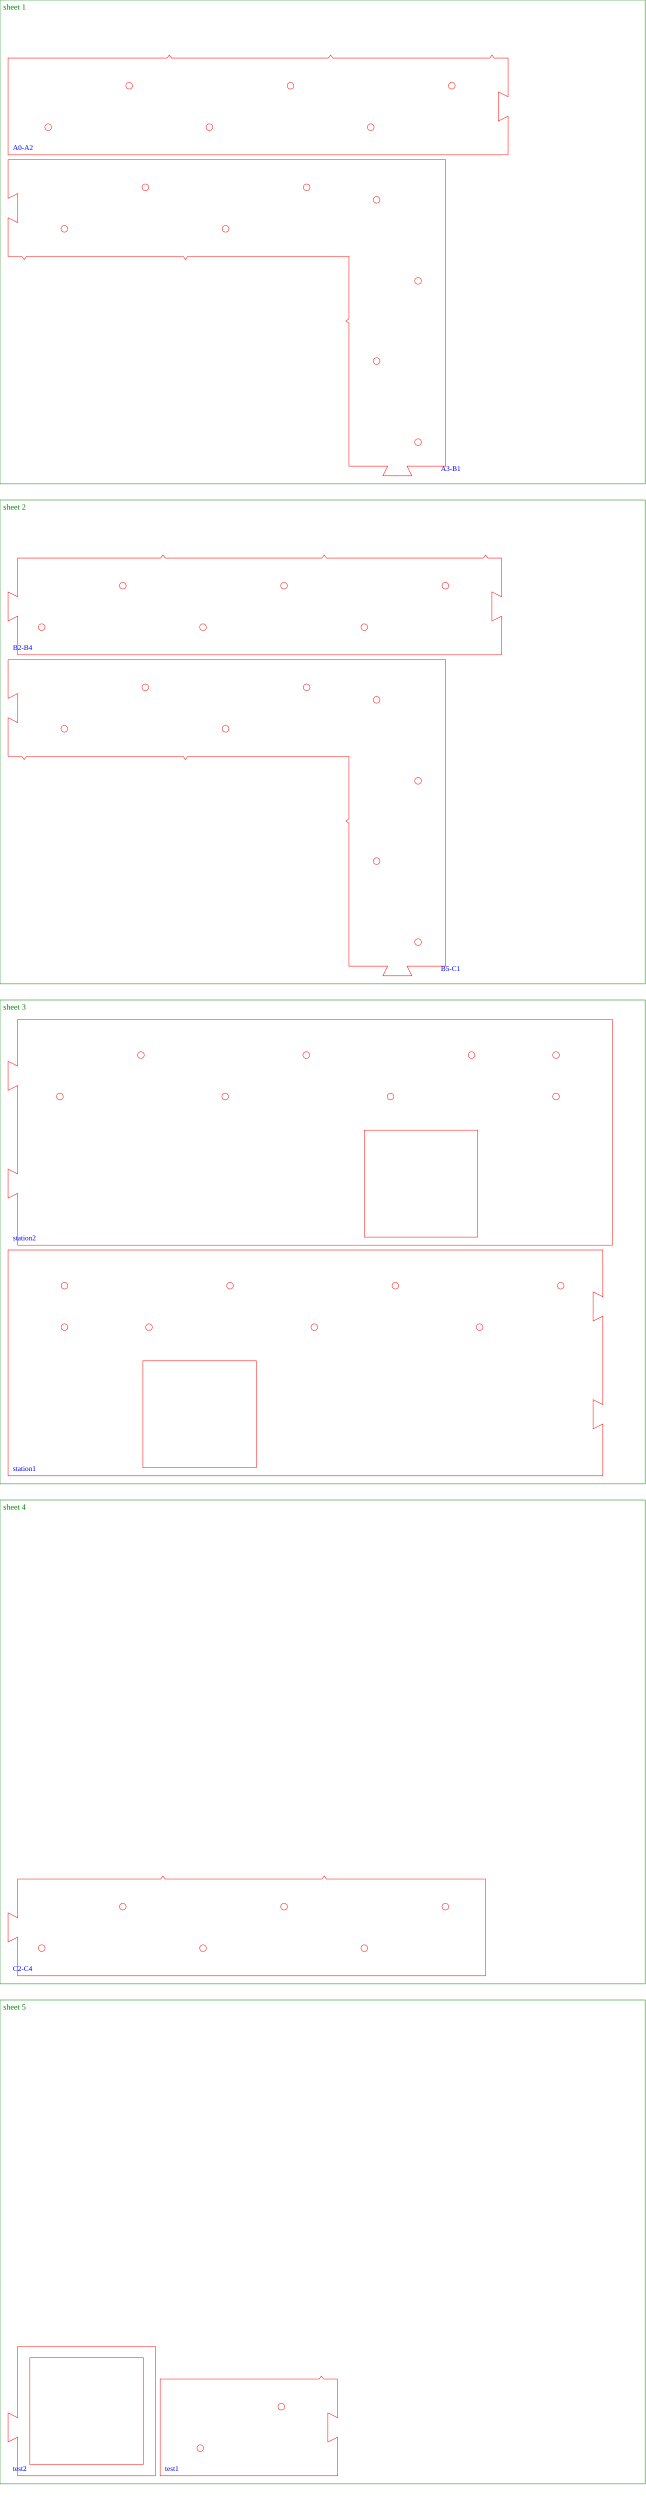
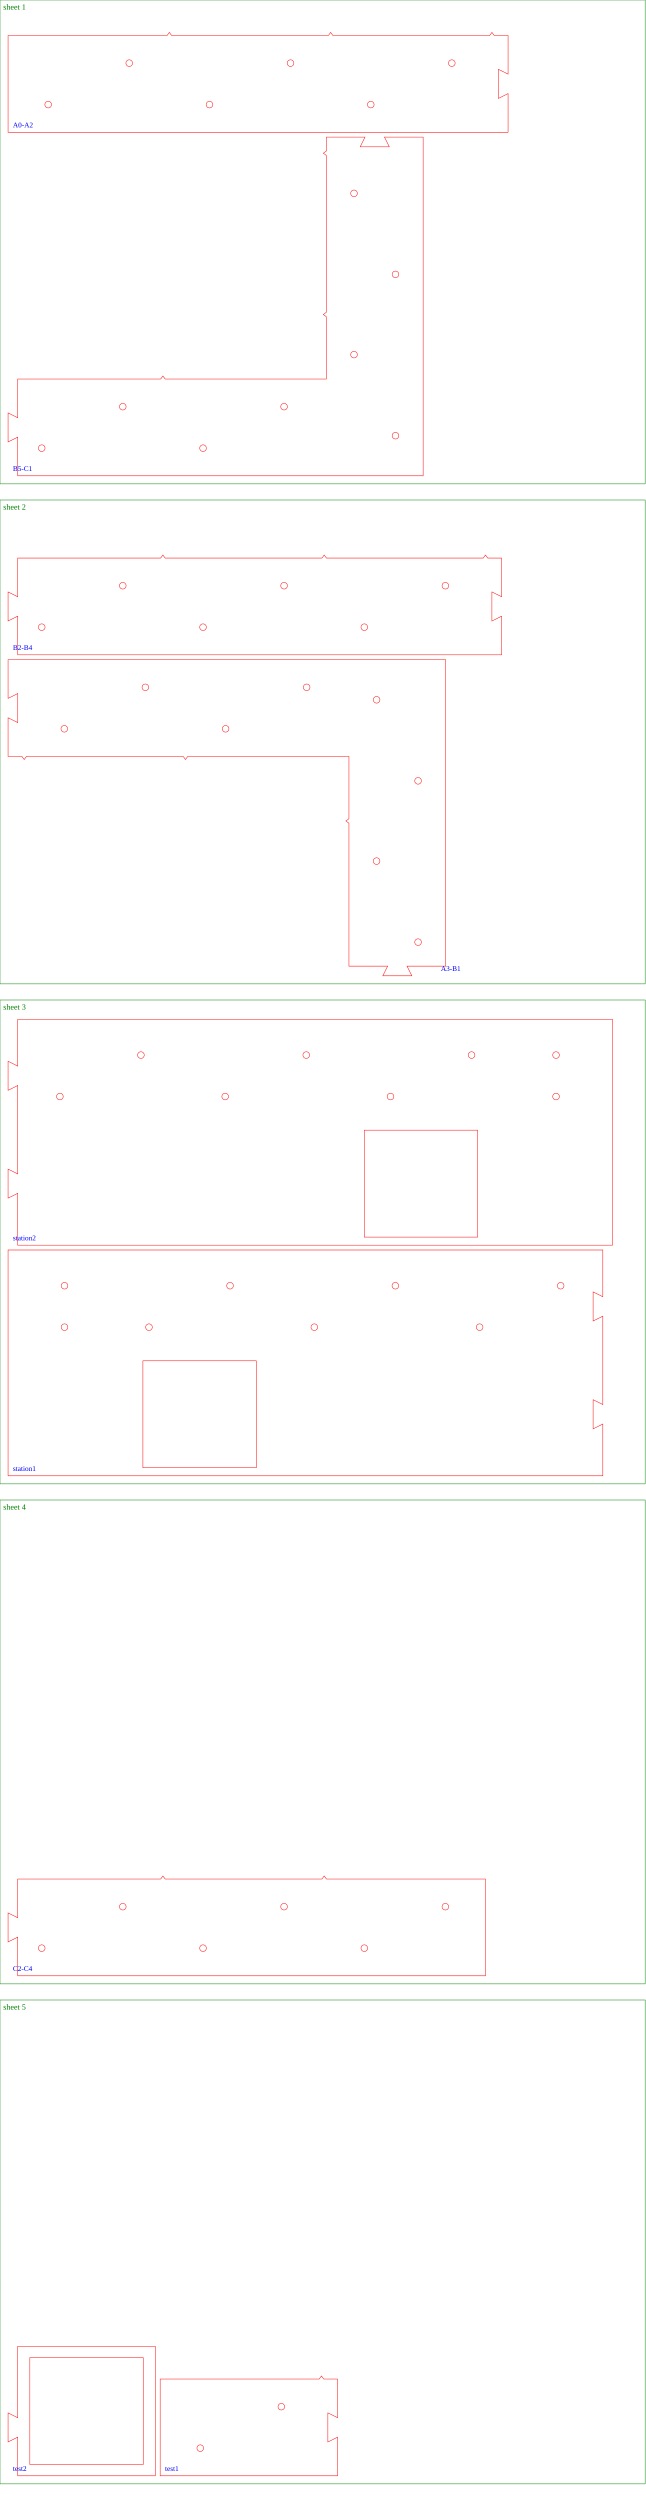
<svg xmlns="http://www.w3.org/2000/svg" width="800mm" height="3100mm" viewBox="0 0 800 3100">
  <g fill="none" stroke-width="0.6">
    <rect x="0" y="0.0" width="800" height="600" stroke="green" />
    <text x="4" y="12.0" font-size="10" fill="green">sheet 1</text>
-     <polygon stroke="red" points="552.69,578.00 552.69,198.00 10.00,198.00 10.00,245.95 22.05,239.95 22.05,276.05 10.00,270.05 10.00,318.00 27.20,318.00 30.00,321.80 32.80,318.00 227.20,318.00 230.00,321.80 232.80,318.00 432.69,318.00 432.69,395.20 428.89,398.00 432.69,400.80 432.69,578.00 480.69,578.00 474.69,590.00 510.69,590.00 504.69,578.00" />
-     <circle cx="518.40" cy="548.25" r="4.15" stroke="red" />
-     <circle cx="466.98" cy="447.75" r="4.15" stroke="red" />
-     <circle cx="518.40" cy="348.25" r="4.15" stroke="red" />
-     <circle cx="466.98" cy="247.75" r="4.15" stroke="red" />
-     <circle cx="380.25" cy="232.29" r="4.15" stroke="red" />
-     <circle cx="279.75" cy="283.71" r="4.15" stroke="red" />
-     <circle cx="180.25" cy="232.29" r="4.15" stroke="red" />
-     <circle cx="79.75" cy="283.71" r="4.15" stroke="red" />
-     <text x="546.7" y="584.0" font-size="9" fill="blue">A3-B1</text>
-     <polygon stroke="red" points="10.00,192.00 630.00,192.00 630.00,144.05 617.95,150.05 617.95,113.95 630.00,119.95 630.00,72.00 612.80,72.00 610.00,68.20 607.20,72.00 412.80,72.00 410.00,68.20 407.20,72.00 212.80,72.00 210.00,68.20 207.20,72.00 10.00,72.00" />
-     <circle cx="59.75" cy="157.71" r="4.15" stroke="red" />
-     <circle cx="160.25" cy="106.29" r="4.15" stroke="red" />
-     <circle cx="259.75" cy="157.71" r="4.15" stroke="red" />
-     <circle cx="360.25" cy="106.29" r="4.15" stroke="red" />
-     <circle cx="459.75" cy="157.71" r="4.15" stroke="red" />
-     <circle cx="560.25" cy="106.29" r="4.15" stroke="red" />
-     <text x="16.0" y="186.0" font-size="9" fill="blue">A0-A2</text>
+     <polygon stroke="red" points="22.00,590.00 524.69,590.00 524.69,170.00 476.74,170.00 482.74,182.05 446.64,182.05 452.64,170.00 404.69,170.00 404.69,187.20 400.89,190.00 404.69,192.80 404.69,387.20 400.89,390.00 404.69,392.80 404.69,470.00 204.80,470.00 202.00,466.20 199.20,470.00 22.00,470.00 22.00,518.00 10.00,512.00 10.00,548.00 22.00,542.00" />
+     <circle cx="51.75" cy="555.71" r="4.15" stroke="red" />
+     <circle cx="152.25" cy="504.29" r="4.15" stroke="red" />
+     <circle cx="251.75" cy="555.71" r="4.15" stroke="red" />
+     <circle cx="352.25" cy="504.29" r="4.15" stroke="red" />
+     <circle cx="490.40" cy="540.25" r="4.15" stroke="red" />
+     <circle cx="438.98" cy="439.75" r="4.15" stroke="red" />
+     <circle cx="490.40" cy="340.25" r="4.15" stroke="red" />
+     <circle cx="438.98" cy="239.75" r="4.15" stroke="red" />
+     <text x="16.0" y="584.0" font-size="9" fill="blue">B5-C1</text>
+     <polygon stroke="red" points="10.00,164.00 630.00,164.00 630.00,116.05 617.95,122.05 617.95,85.95 630.00,91.95 630.00,44.00 612.80,44.00 610.00,40.20 607.20,44.00 412.80,44.00 410.00,40.20 407.20,44.00 212.80,44.00 210.00,40.20 207.20,44.00 10.00,44.00" />
+     <circle cx="59.75" cy="129.71" r="4.15" stroke="red" />
+     <circle cx="160.25" cy="78.29" r="4.15" stroke="red" />
+     <circle cx="259.75" cy="129.71" r="4.15" stroke="red" />
+     <circle cx="360.25" cy="78.29" r="4.15" stroke="red" />
+     <circle cx="459.75" cy="129.71" r="4.15" stroke="red" />
+     <circle cx="560.25" cy="78.29" r="4.15" stroke="red" />
+     <text x="16.0" y="158.0" font-size="9" fill="blue">A0-A2</text>
    <rect x="0" y="620.0" width="800" height="600" stroke="green" />
    <text x="4" y="632.0" font-size="10" fill="green">sheet 2</text>
    <polygon stroke="red" points="552.69,1198.00 552.69,818.00 10.00,818.00 10.00,865.95 22.05,859.95 22.05,896.05 10.00,890.05 10.00,938.00 27.20,938.00 30.00,941.80 32.80,938.00 227.20,938.00 230.00,941.80 232.80,938.00 432.69,938.00 432.69,1015.20 428.89,1018.00 432.69,1020.80 432.69,1198.00 480.69,1198.00 474.69,1210.00 510.69,1210.00 504.69,1198.00" />
    <circle cx="518.40" cy="1168.25" r="4.15" stroke="red" />
    <circle cx="466.98" cy="1067.75" r="4.15" stroke="red" />
    <circle cx="518.40" cy="968.25" r="4.15" stroke="red" />
    <circle cx="466.98" cy="867.75" r="4.15" stroke="red" />
    <circle cx="380.25" cy="852.29" r="4.15" stroke="red" />
    <circle cx="279.75" cy="903.71" r="4.15" stroke="red" />
    <circle cx="180.25" cy="852.29" r="4.15" stroke="red" />
    <circle cx="79.75" cy="903.71" r="4.15" stroke="red" />
-     <text x="546.7" y="1204.0" font-size="9" fill="blue">B5-C1</text>
+     <text x="546.7" y="1204.0" font-size="9" fill="blue">A3-B1</text>
    <polygon stroke="red" points="22.00,812.00 622.00,812.00 622.00,764.05 609.95,770.05 609.95,733.95 622.00,739.95 622.00,692.00 604.80,692.00 602.00,688.20 599.20,692.00 404.80,692.00 402.00,688.20 399.20,692.00 204.80,692.00 202.00,688.20 199.20,692.00 22.00,692.00 22.00,740.00 10.00,734.00 10.00,770.00 22.00,764.00" />
    <circle cx="51.75" cy="777.71" r="4.15" stroke="red" />
    <circle cx="152.25" cy="726.29" r="4.15" stroke="red" />
    <circle cx="251.75" cy="777.71" r="4.15" stroke="red" />
    <circle cx="352.25" cy="726.29" r="4.15" stroke="red" />
    <circle cx="451.75" cy="777.71" r="4.15" stroke="red" />
    <circle cx="552.25" cy="726.29" r="4.15" stroke="red" />
    <text x="16.0" y="806.0" font-size="9" fill="blue">B2-B4</text>
    <rect x="0" y="1240.0" width="800" height="600" stroke="green" />
    <text x="4" y="1252.0" font-size="10" fill="green">sheet 3</text>
    <polygon stroke="red" points="10.00,1830.00 747.50,1830.00 747.50,1765.75 735.45,1771.75 735.45,1735.65 747.50,1741.65 747.50,1632.05 735.45,1638.05 735.45,1601.95 747.50,1607.95 747.50,1550.00 10.00,1550.00" />
    <circle cx="80.00" cy="1645.71" r="4.15" stroke="red" />
    <circle cx="80.00" cy="1594.29" r="4.15" stroke="red" />
    <circle cx="184.75" cy="1645.71" r="4.15" stroke="red" />
    <circle cx="285.25" cy="1594.29" r="4.15" stroke="red" />
    <circle cx="389.75" cy="1645.71" r="4.15" stroke="red" />
    <circle cx="490.25" cy="1594.29" r="4.15" stroke="red" />
    <circle cx="594.75" cy="1645.71" r="4.15" stroke="red" />
    <circle cx="695.25" cy="1594.29" r="4.15" stroke="red" />
    <polygon stroke="red" points="177.20,1820.00 317.80,1820.00 317.80,1687.40 177.20,1687.40" />
    <text x="16.0" y="1824.0" font-size="9" fill="blue">station1</text>
    <polygon stroke="red" points="22.00,1544.00 759.50,1544.00 759.50,1264.00 22.00,1264.00 22.00,1322.00 10.00,1316.00 10.00,1352.00 22.00,1346.00 22.00,1455.70 10.00,1449.70 10.00,1485.70 22.00,1479.70" />
    <circle cx="74.25" cy="1359.71" r="4.15" stroke="red" />
    <circle cx="174.75" cy="1308.29" r="4.15" stroke="red" />
    <circle cx="279.25" cy="1359.71" r="4.15" stroke="red" />
    <circle cx="379.75" cy="1308.29" r="4.15" stroke="red" />
    <circle cx="484.25" cy="1359.71" r="4.15" stroke="red" />
    <circle cx="584.75" cy="1308.29" r="4.15" stroke="red" />
    <circle cx="689.50" cy="1359.71" r="4.15" stroke="red" />
    <circle cx="689.50" cy="1308.29" r="4.15" stroke="red" />
    <polygon stroke="red" points="451.70,1534.00 592.30,1534.00 592.30,1401.40 451.70,1401.40" />
    <text x="16.0" y="1538.0" font-size="9" fill="blue">station2</text>
    <rect x="0" y="1860.0" width="800" height="600" stroke="green" />
    <text x="4" y="1872.0" font-size="10" fill="green">sheet 4</text>
    <polygon stroke="red" points="22.00,2450.00 602.00,2450.00 602.00,2330.00 404.80,2330.00 402.00,2326.20 399.20,2330.00 204.80,2330.00 202.00,2326.20 199.20,2330.00 22.00,2330.00 22.00,2378.00 10.00,2372.00 10.00,2408.00 22.00,2402.00" />
    <circle cx="51.75" cy="2415.71" r="4.15" stroke="red" />
    <circle cx="152.25" cy="2364.29" r="4.15" stroke="red" />
    <circle cx="251.75" cy="2415.71" r="4.15" stroke="red" />
    <circle cx="352.25" cy="2364.29" r="4.15" stroke="red" />
    <circle cx="451.75" cy="2415.71" r="4.15" stroke="red" />
    <circle cx="552.25" cy="2364.29" r="4.15" stroke="red" />
    <text x="16.0" y="2444.0" font-size="9" fill="blue">C2-C4</text>
    <rect x="0" y="2480.0" width="800" height="600" stroke="green" />
    <text x="4" y="2492.0" font-size="10" fill="green">sheet 5</text>
    <polygon stroke="red" points="22.00,3070.00 192.60,3070.00 192.60,2909.40 22.00,2909.40 22.00,2998.00 10.00,2992.00 10.00,3028.00 22.00,3022.00" />
    <polygon stroke="red" points="37.00,3056.00 177.60,3056.00 177.60,2923.40 37.00,2923.40" />
    <text x="16.0" y="3064.0" font-size="9" fill="blue">test2</text>
    <polygon stroke="red" points="198.60,3070.00 418.60,3070.00 418.60,3022.05 406.55,3028.05 406.55,2991.95 418.60,2997.95 418.60,2950.00 401.40,2950.00 398.60,2946.20 395.80,2950.00 198.60,2950.00" />
    <circle cx="248.35" cy="3035.71" r="4.15" stroke="red" />
    <circle cx="348.85" cy="2984.29" r="4.15" stroke="red" />
    <text x="204.6" y="3064.0" font-size="9" fill="blue">test1</text>
  </g>
</svg>
